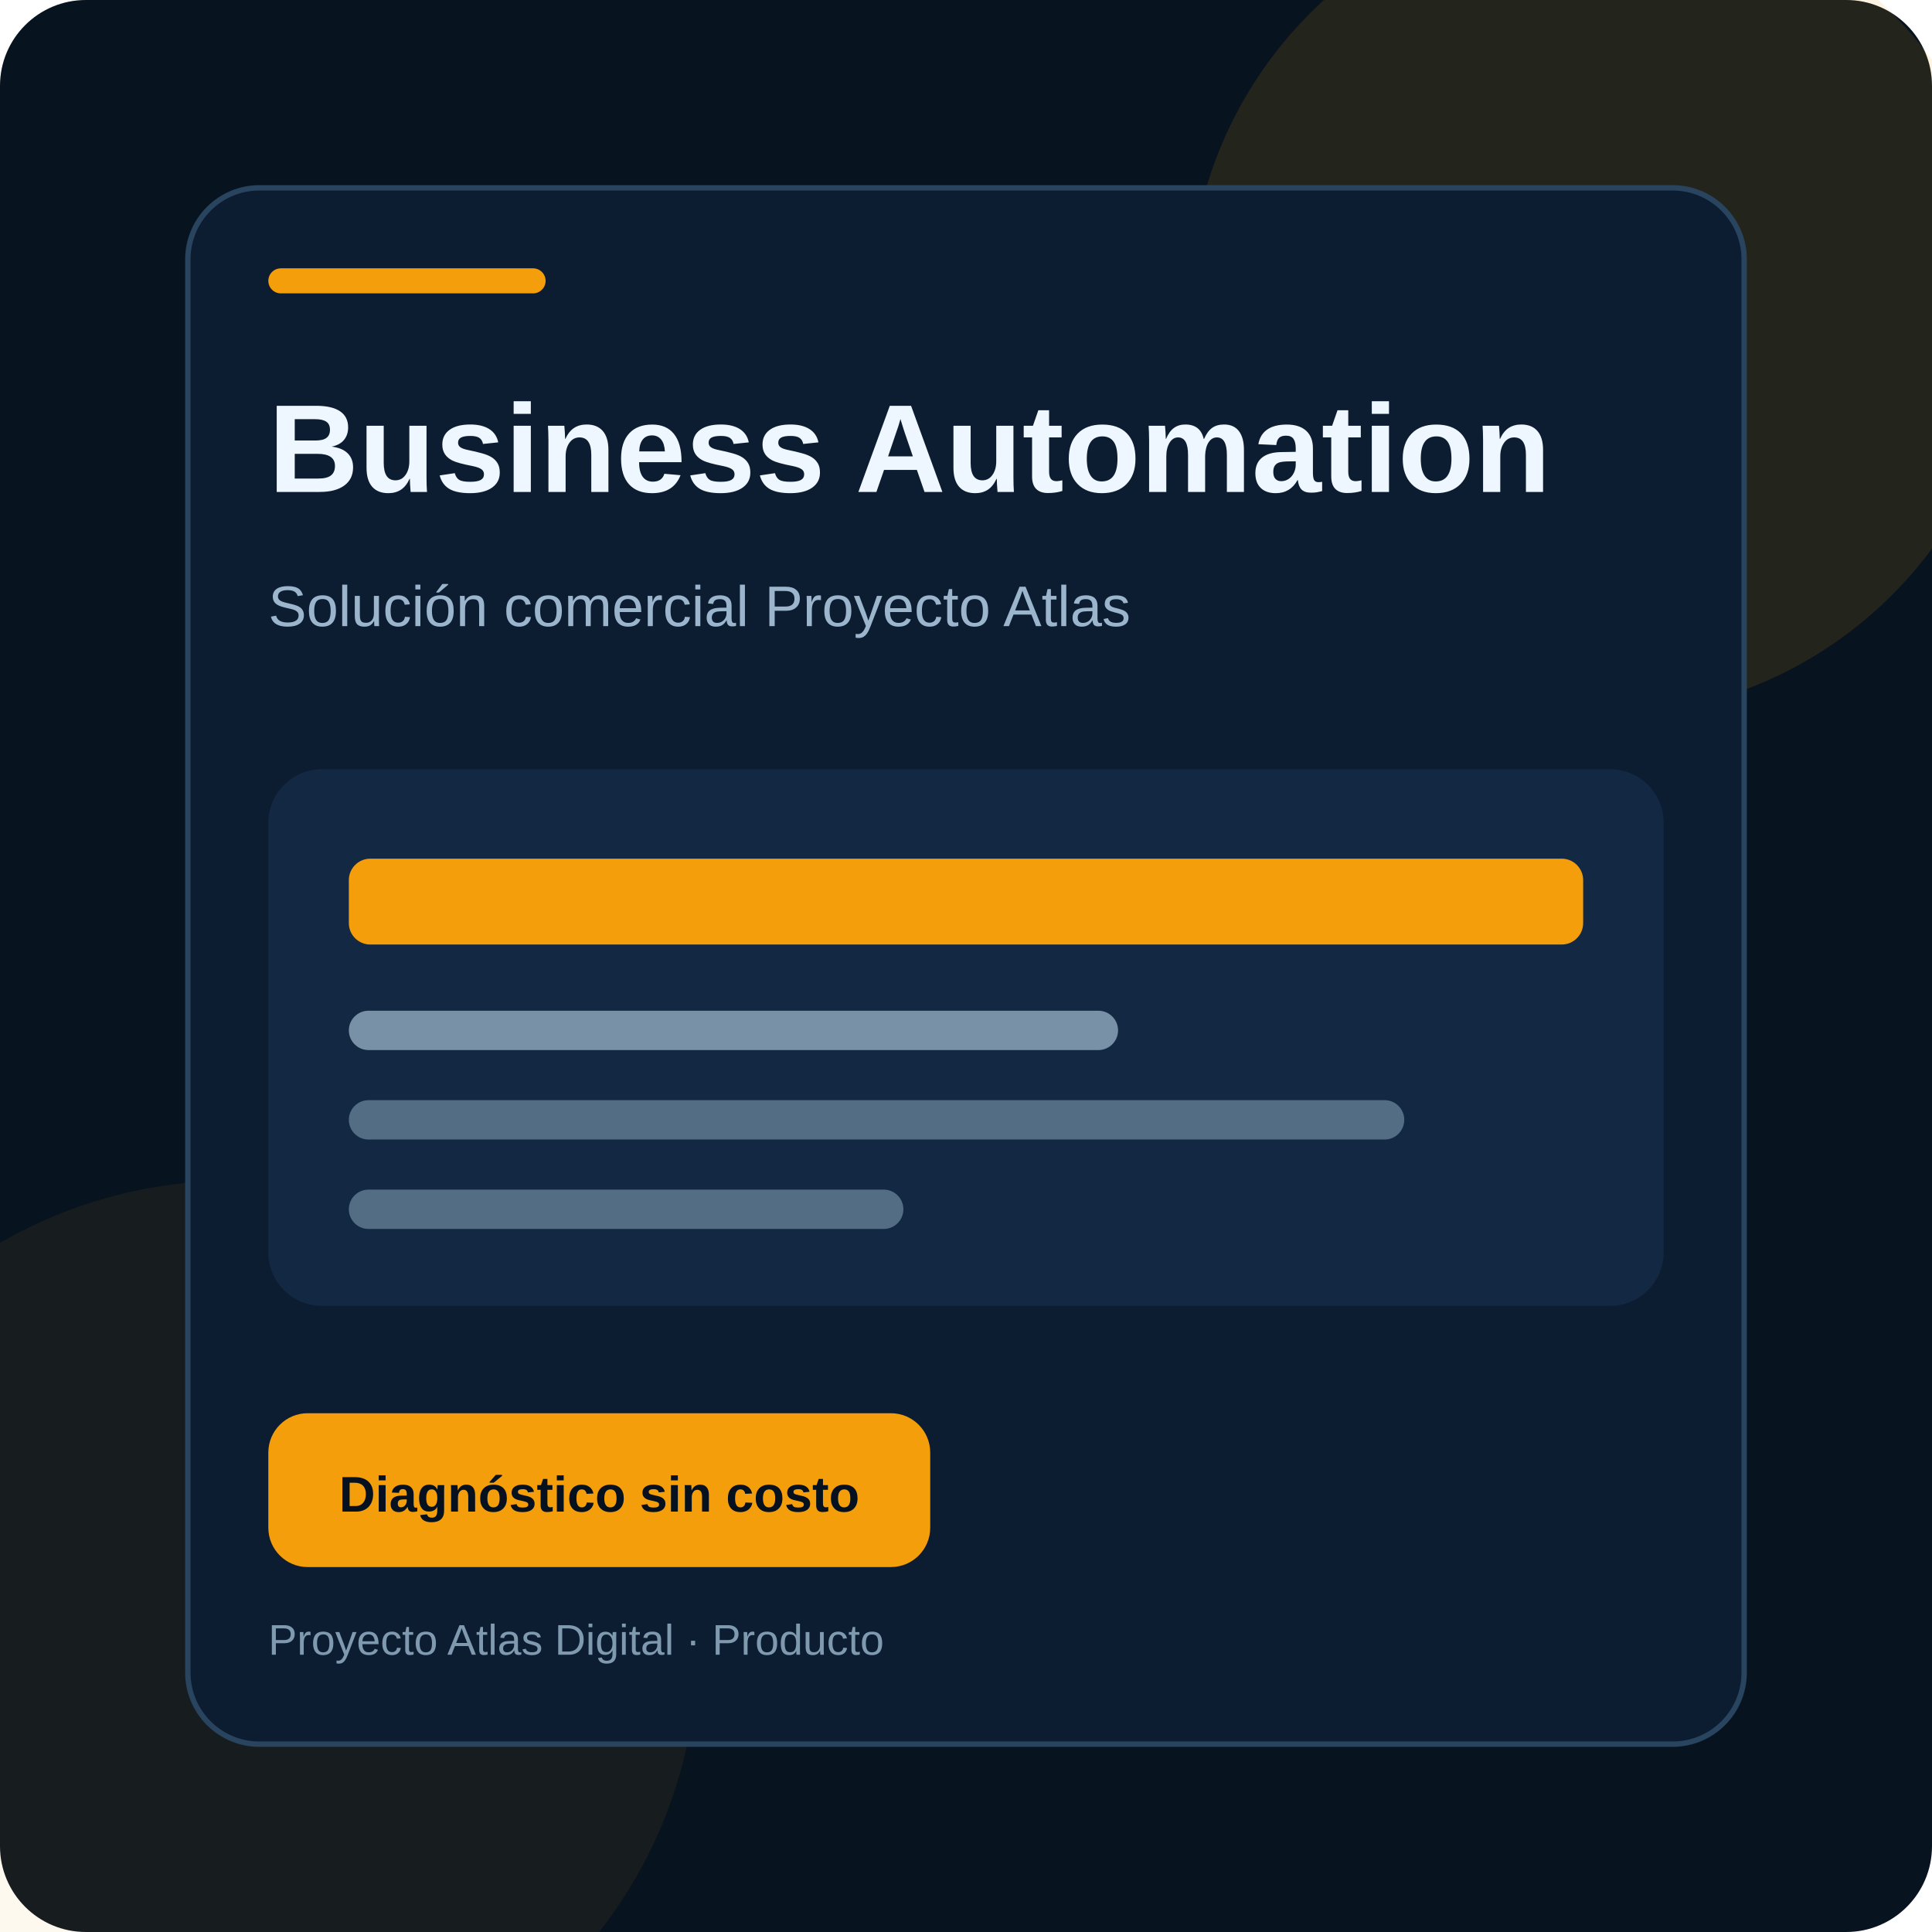
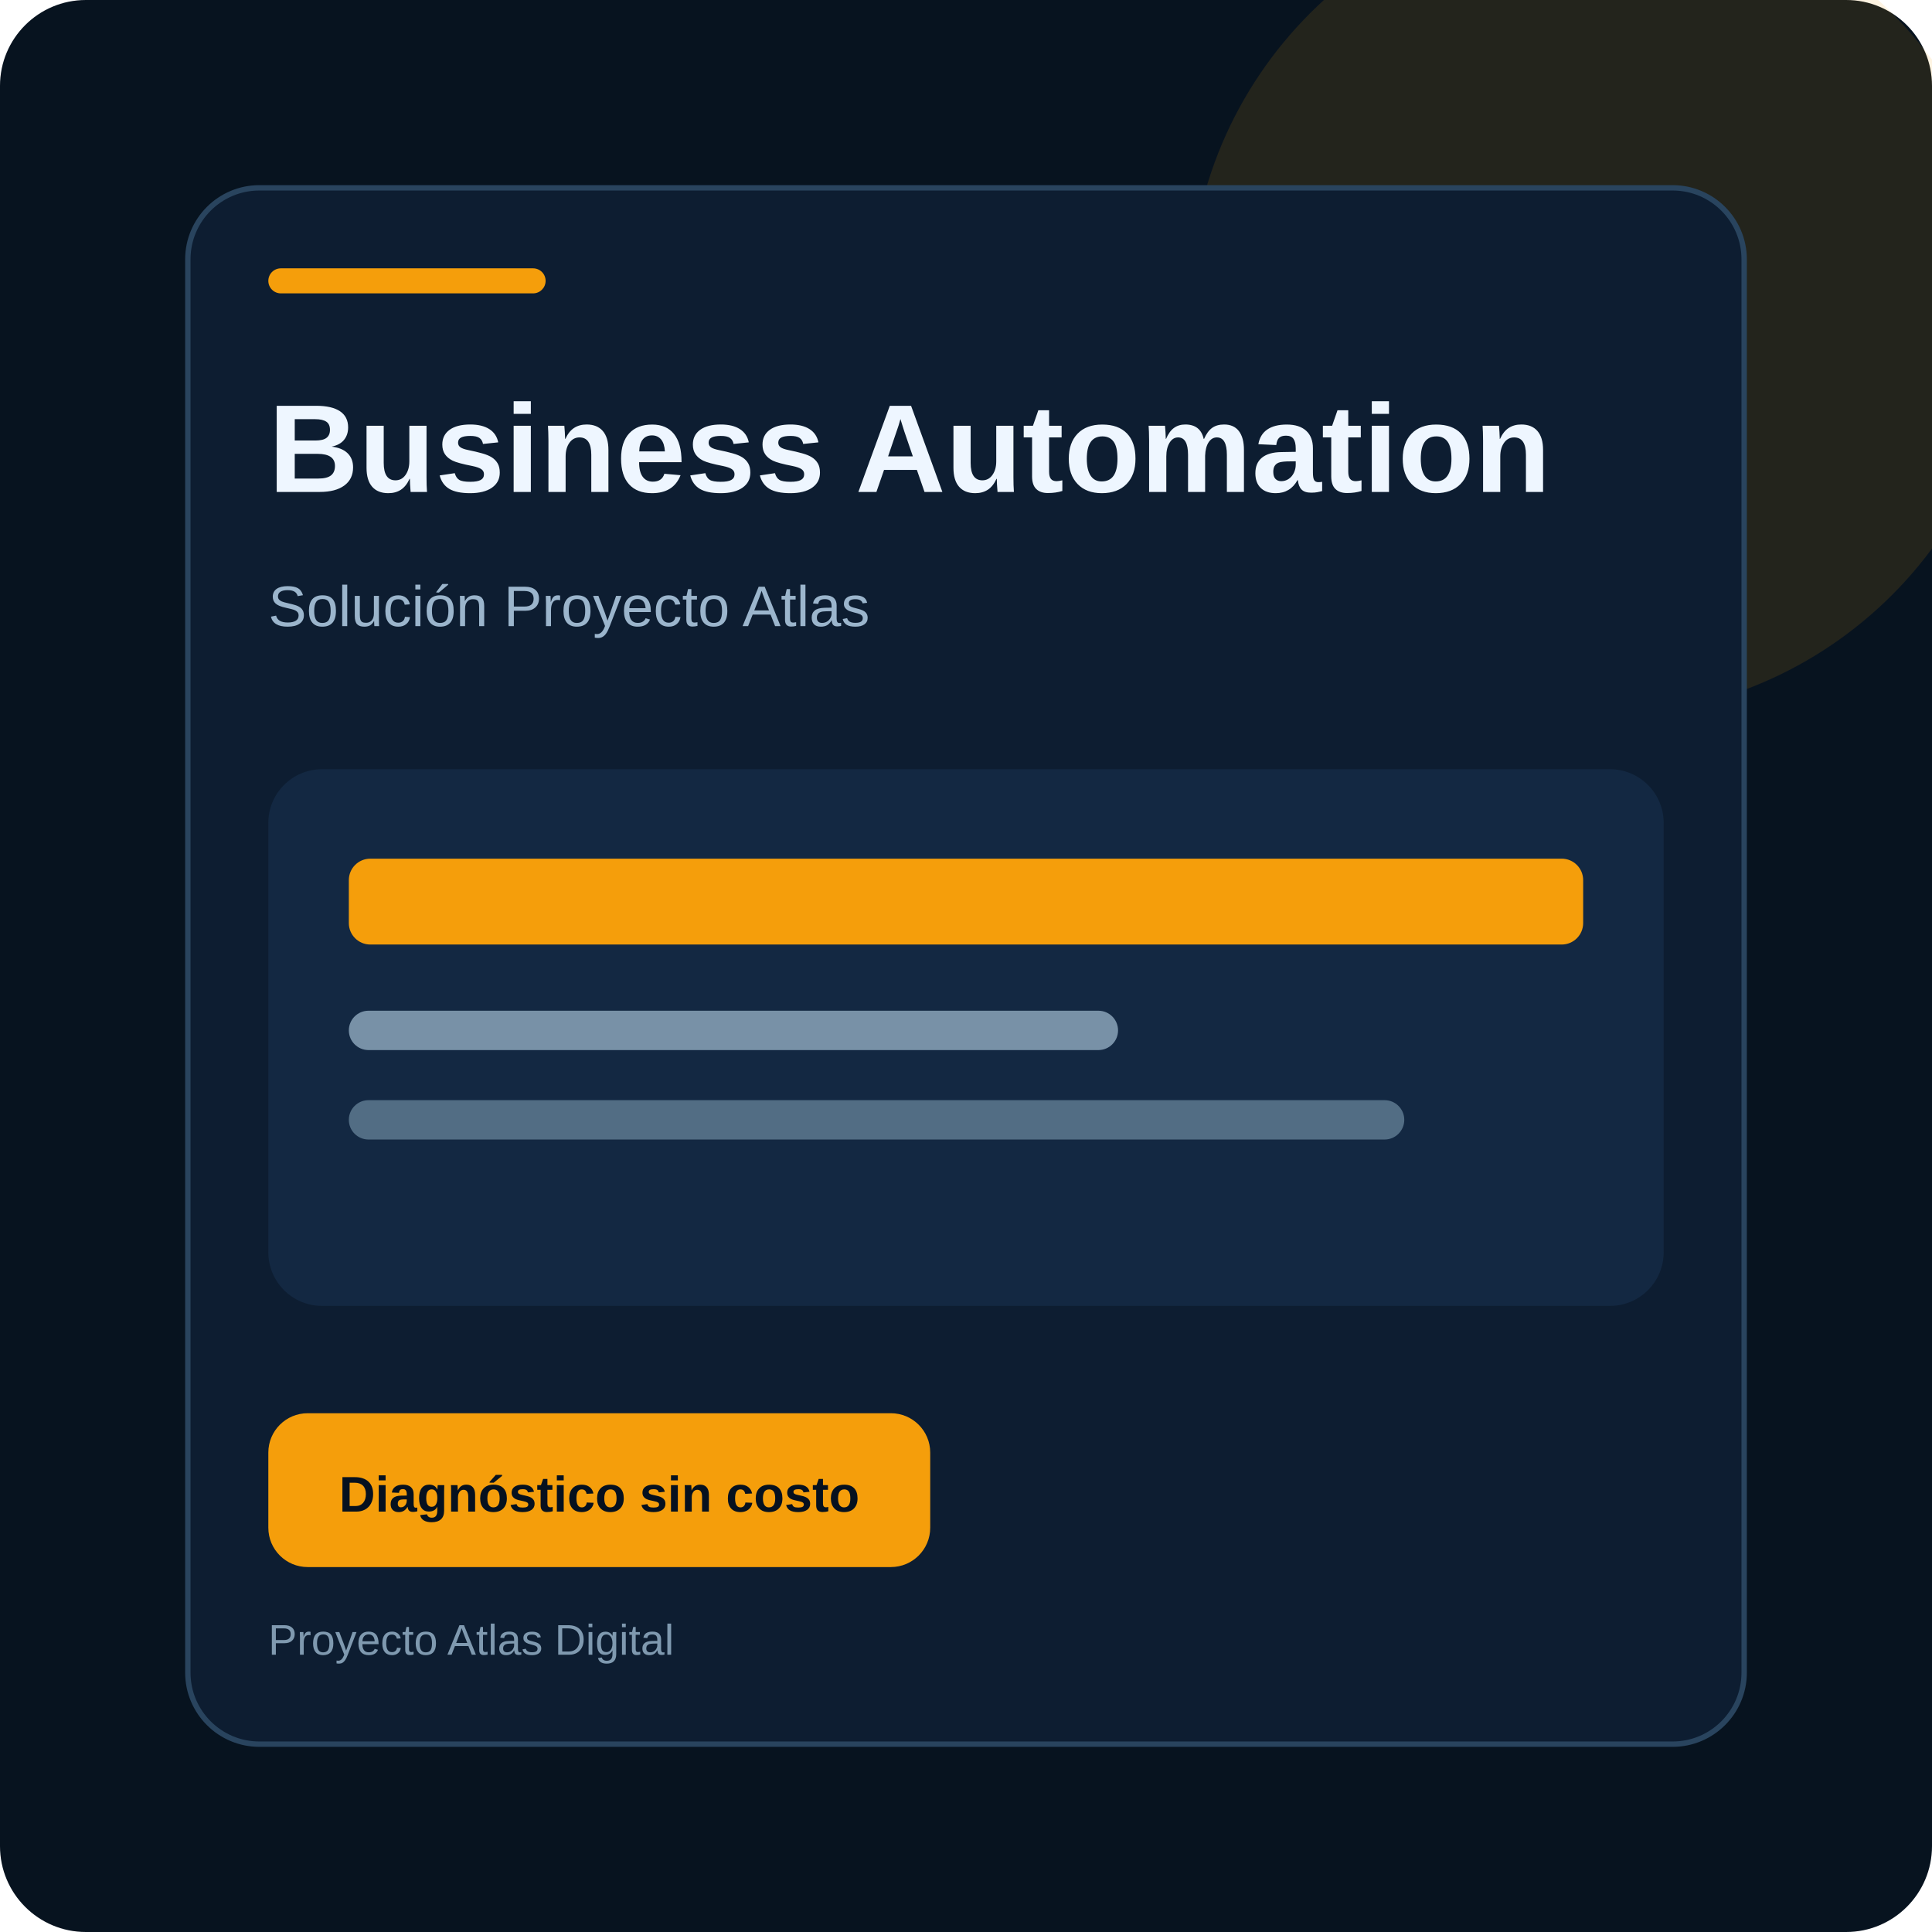
<svg xmlns="http://www.w3.org/2000/svg" viewBox="0 0 1080 1080">
  <rect width="1080" height="1080" rx="48" fill="#07131f" />
  <circle cx="895" cy="170" r="230" fill="#f59e0b" opacity=".12" />
-   <circle cx="130" cy="920" r="260" fill="#f59e0b" opacity=".07" />
  <rect x="105" y="105" width="870" height="870" rx="40" fill="#0d1d31" stroke="#29445e" stroke-width="3" />
  <rect x="150" y="150" width="155" height="14" rx="7" fill="#f59e0b" />
  <text x="150" y="275" fill="#eef6ff" font-family="Arial" font-size="70" font-weight="700">Business Automation</text>
-   <text x="150" y="350" fill="#9bb5cc" font-family="Arial" font-size="32">Solución comercial Proyecto Atlas</text>
+   <text x="150" y="350" fill="#9bb5cc" font-family="Arial" font-size="32">Solución Proyecto Atlas</text>
  <rect x="150" y="430" width="780" height="300" rx="30" fill="#132842" />
  <rect x="195" y="480" width="690" height="48" rx="12" fill="#f59e0b" />
  <rect x="195" y="565" width="430" height="22" rx="11" fill="#7891a7" />
  <rect x="195" y="615" width="590" height="22" rx="11" fill="#526d84" />
-   <rect x="195" y="665" width="310" height="22" rx="11" fill="#526d84" />
  <rect x="150" y="790" width="370" height="86" rx="22" fill="#f59e0b" />
  <text x="335" y="845" text-anchor="middle" fill="#06111f" font-family="Arial" font-size="28" font-weight="700">Diagnóstico sin costo</text>
-   <text x="150" y="925" fill="#7f99af" font-family="Arial" font-size="24">Proyecto Atlas Digital · Producto</text>
+   <text x="150" y="925" fill="#7f99af" font-family="Arial" font-size="24">Proyecto Atlas Digital</text>
</svg>
